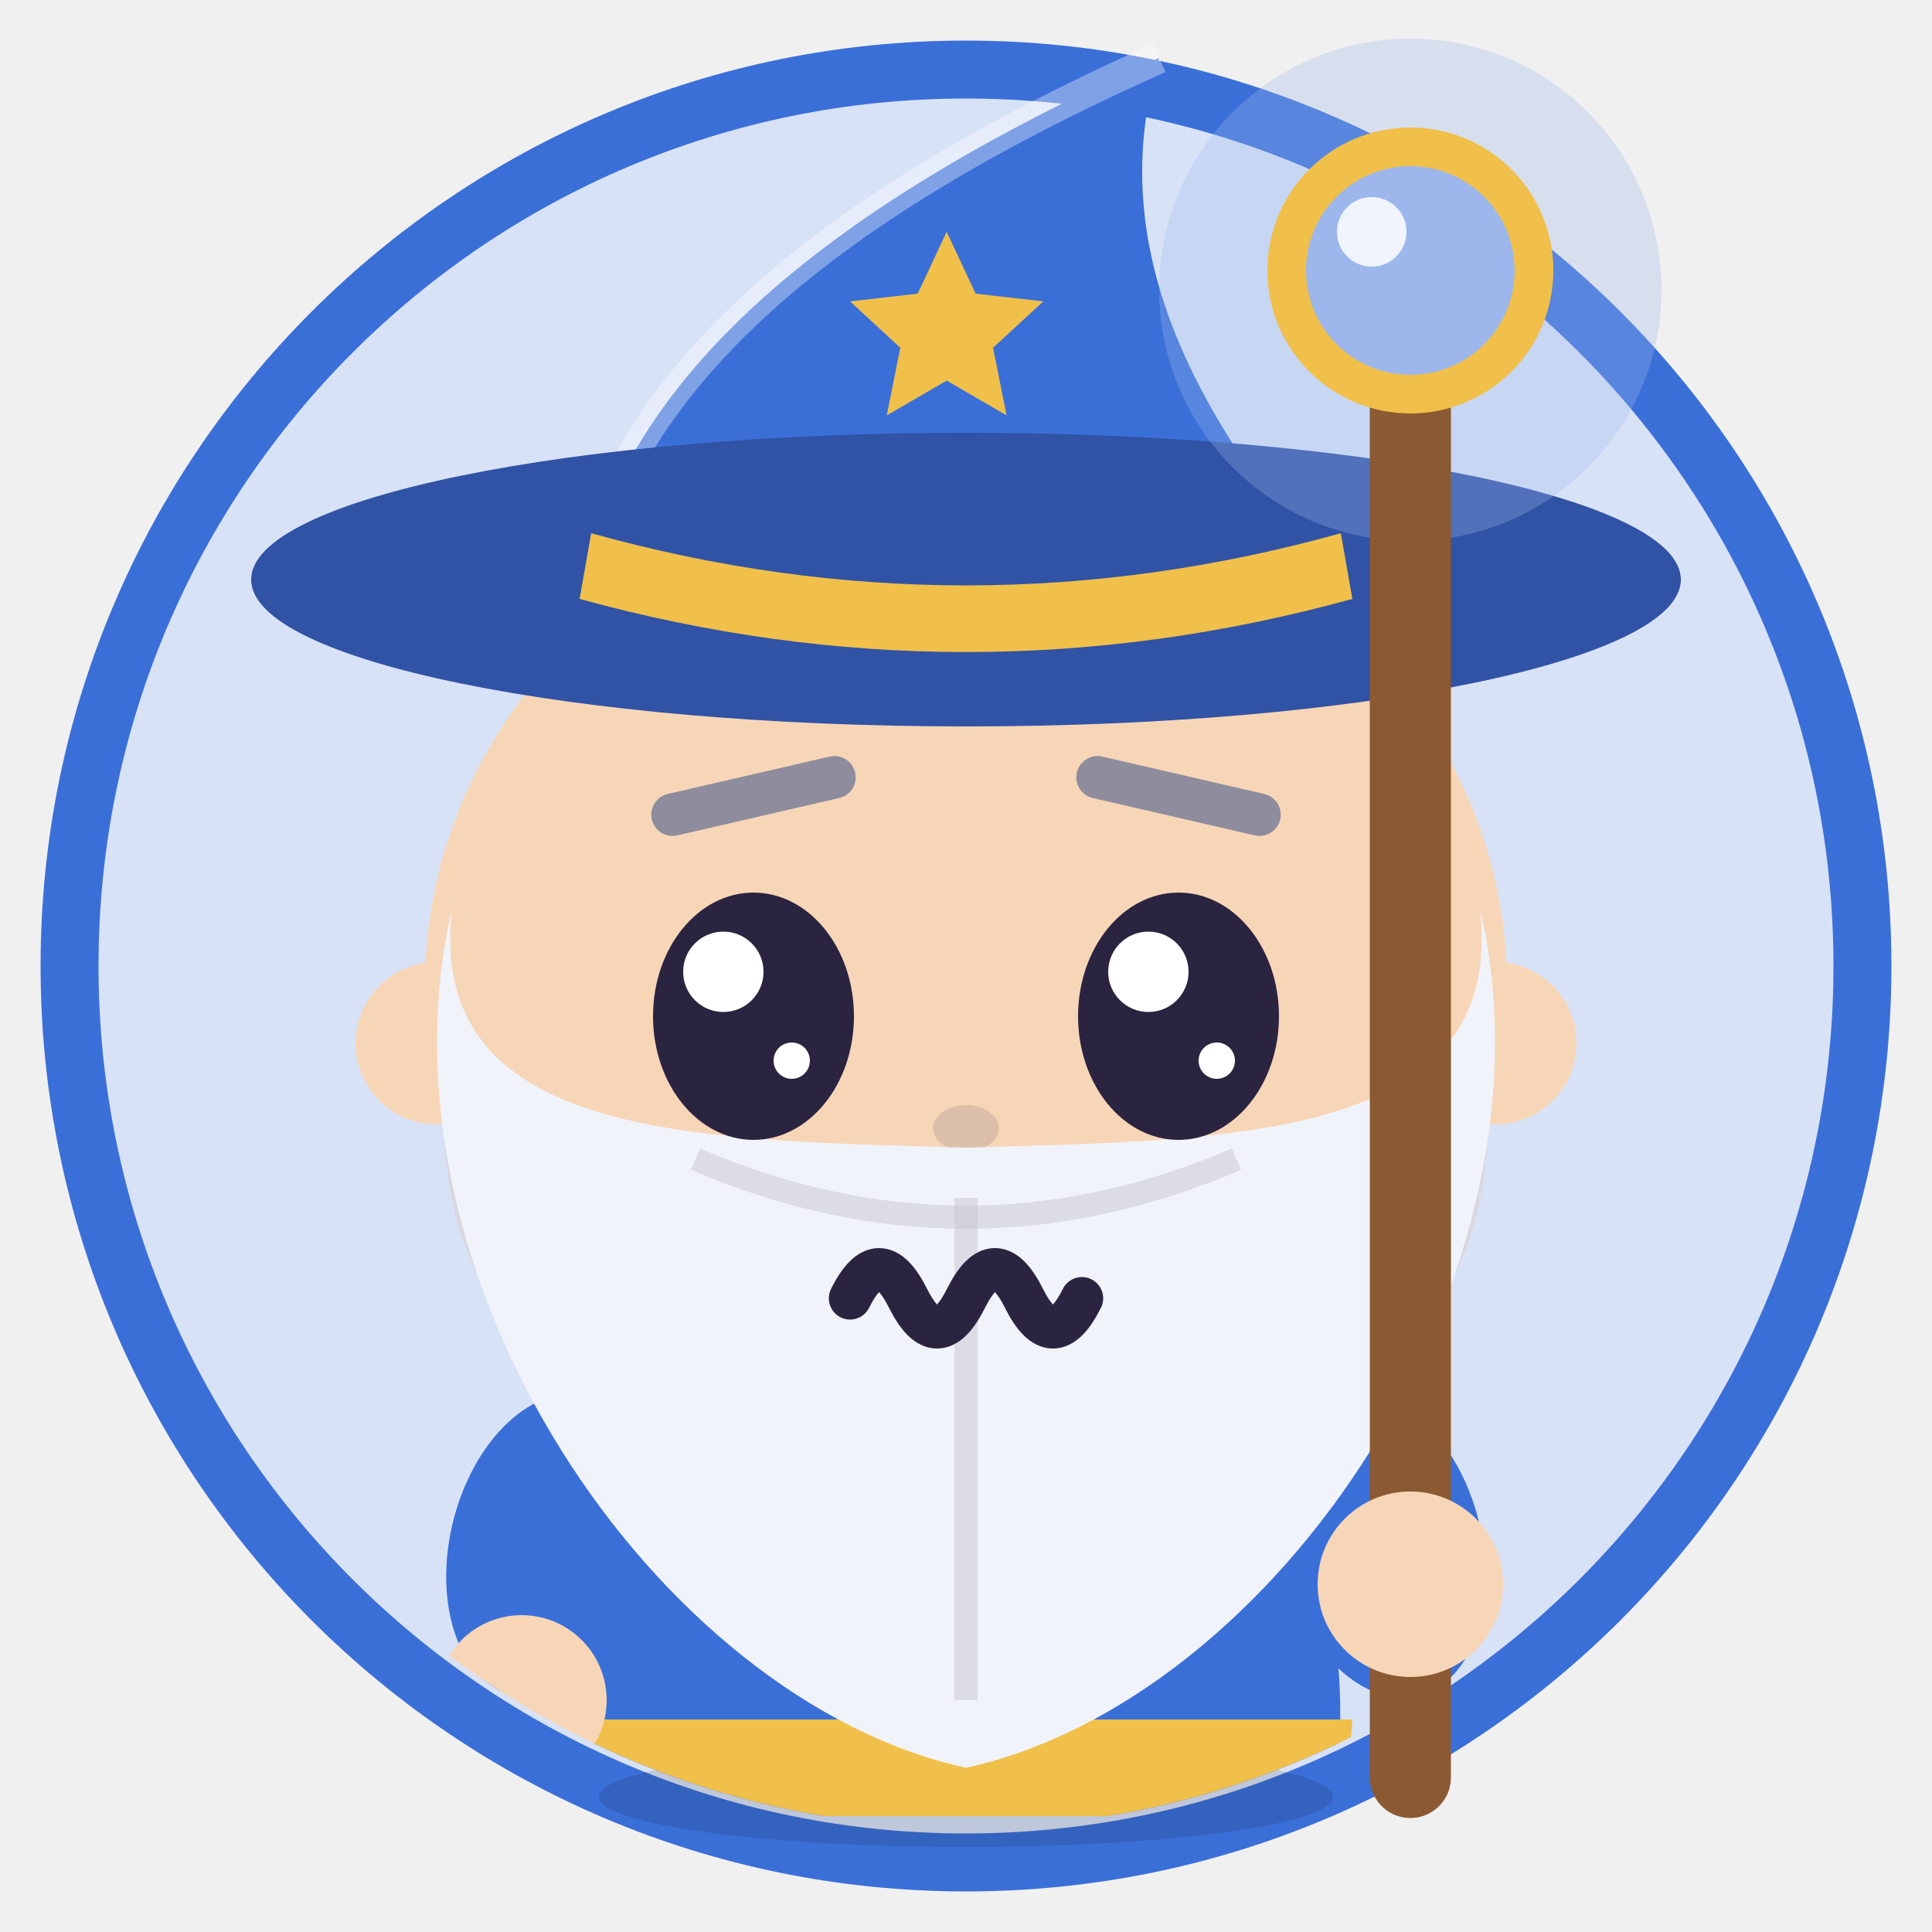
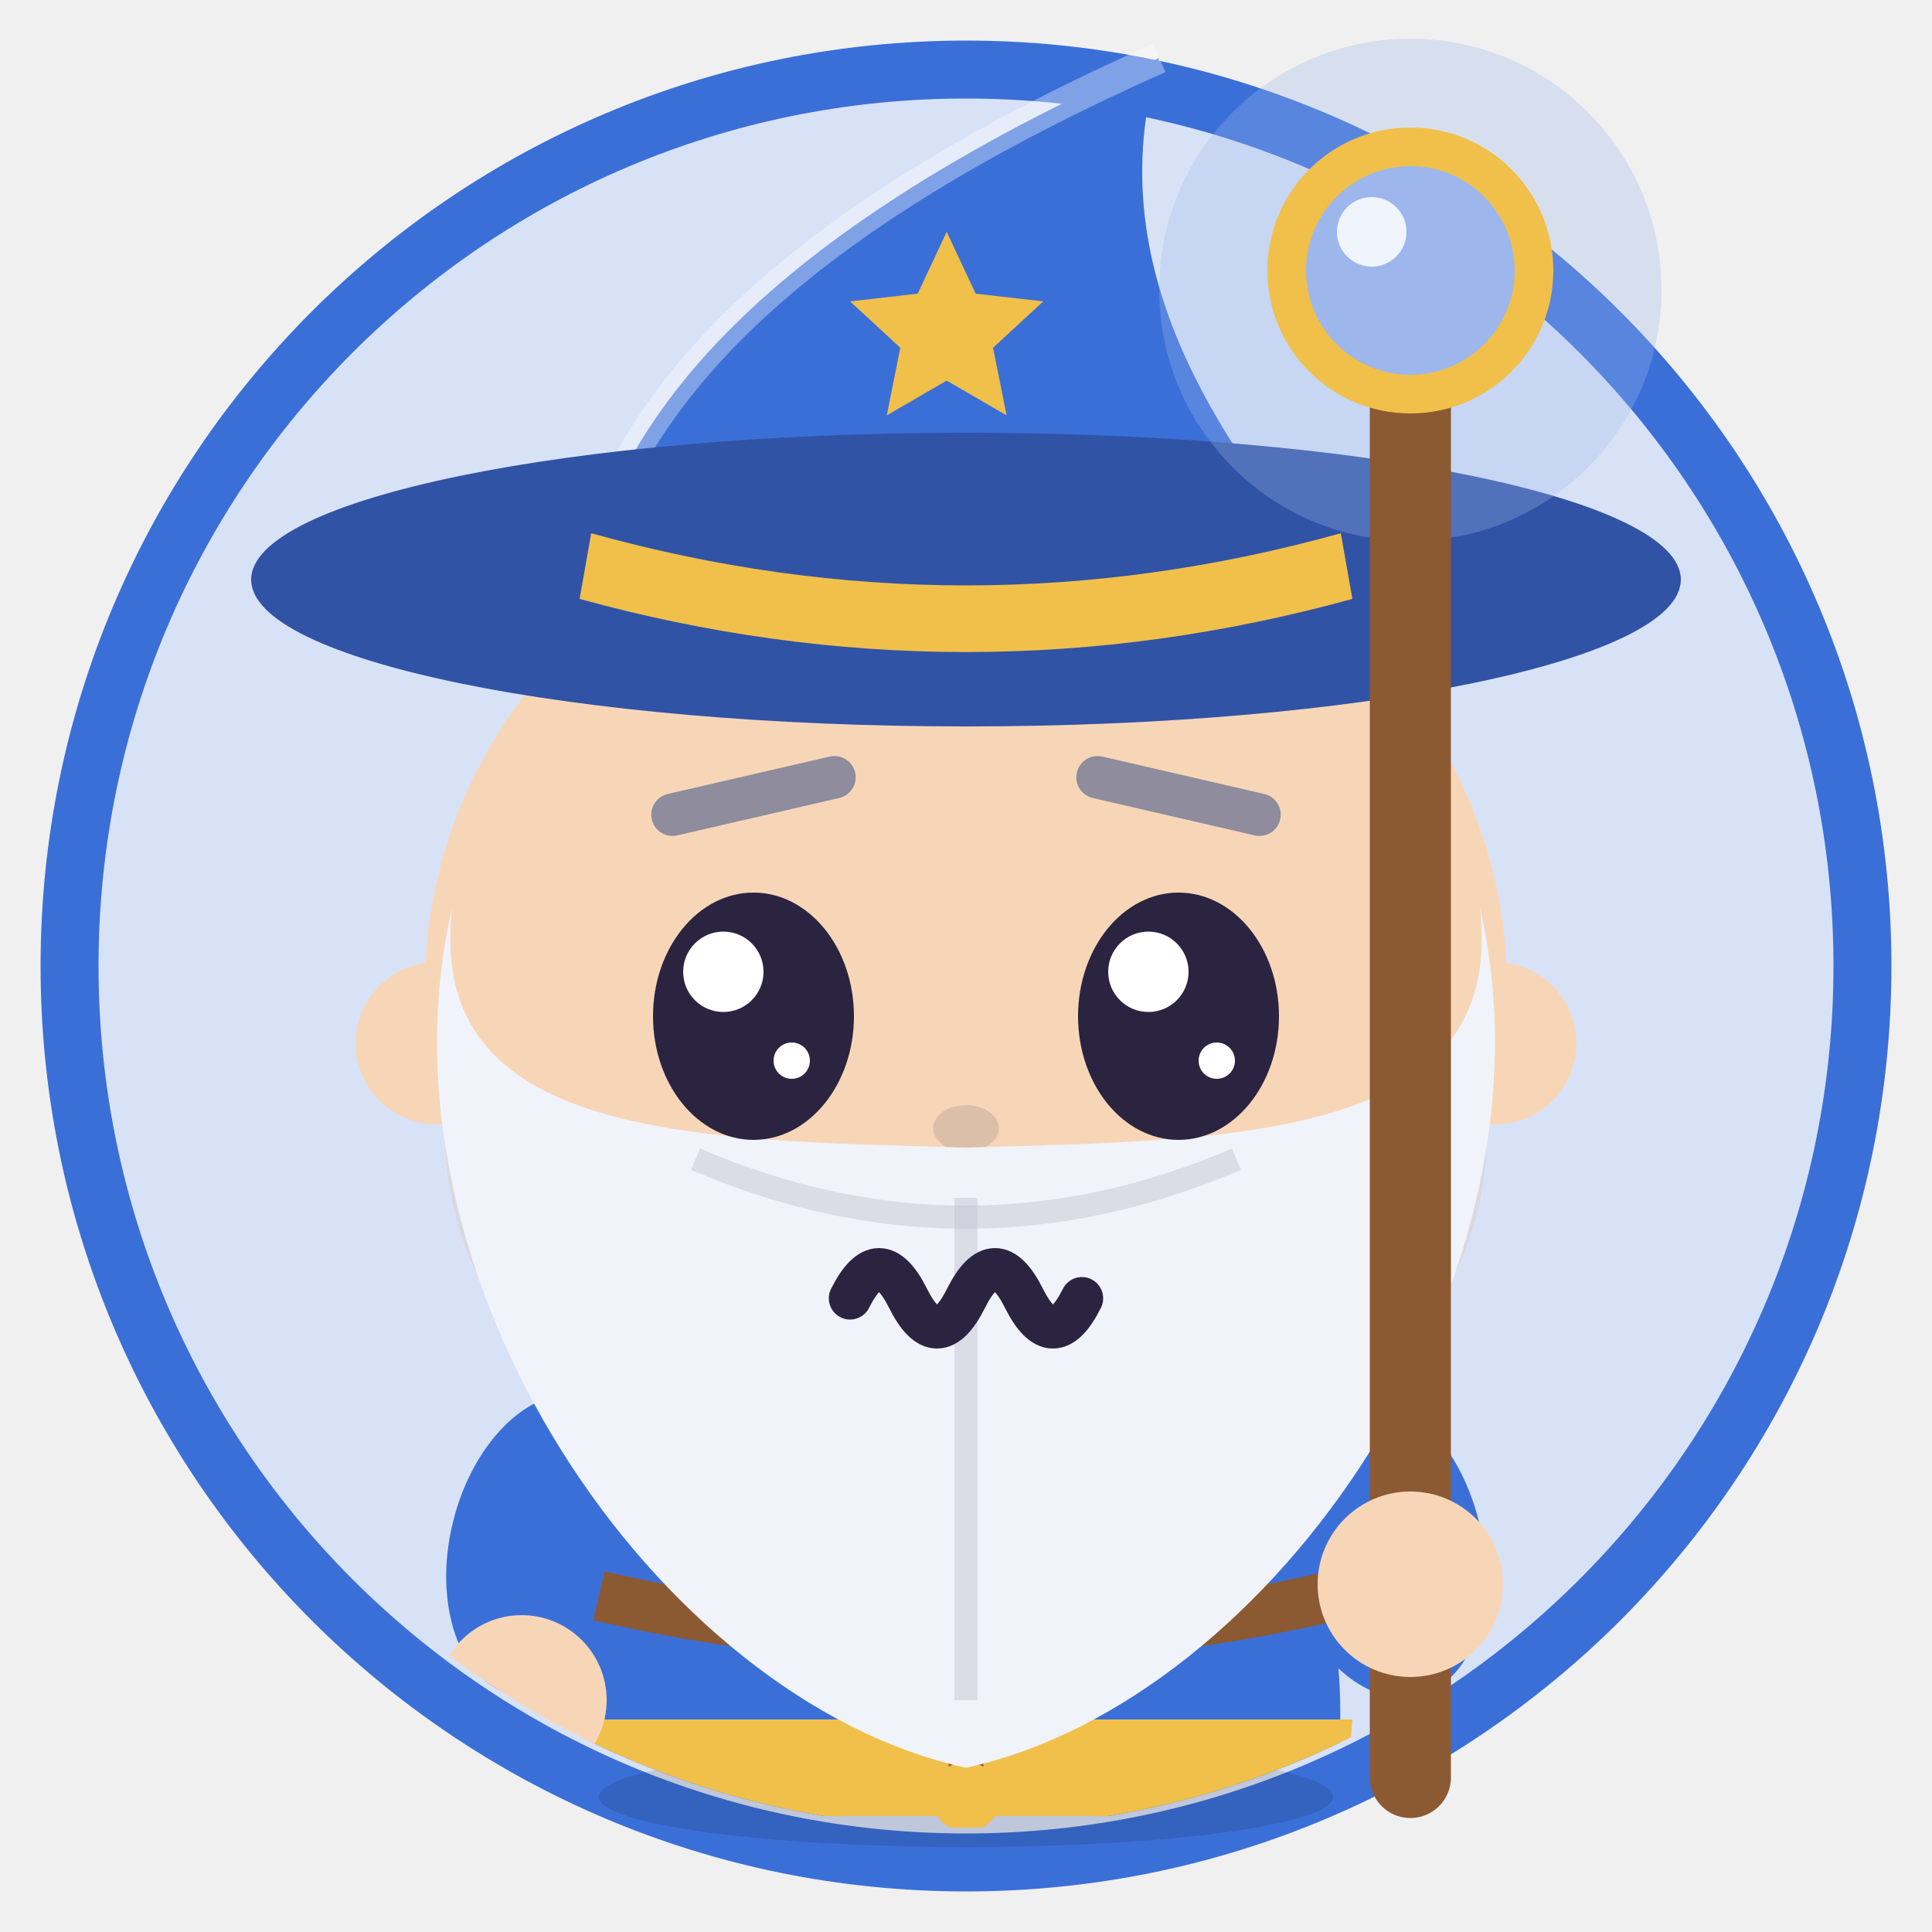
- <svg xmlns="http://www.w3.org/2000/svg" viewBox="0 0 100 100" class="av static d-a" data-dir="a" data-state="idle" data-expr="concerned" role="img" aria-label="Wizard agent">
+ <svg xmlns="http://www.w3.org/2000/svg" viewBox="0 0 100 100" class="av static" data-state="idle" data-expr="concerned" aria-hidden="true">
  <g class="frame" data-part="frame">
    <circle cx="50" cy="50" r="46.4" fill="#d8e2f7" stroke="#3b6fd8" stroke-width="3" class="ring" />
    <ellipse cx="50" cy="93" rx="19" ry="2.6" fill="#000" opacity=".12" />
  </g>
-   <g class="ch" style="transform-origin:50px 94px">
+   <g class="ch">
    <g class="body" data-part="body">
-       <clipPath id="adu28">
+       <clipPath id="adp">
        <circle cx="50" cy="50" r="44.6" />
      </clipPath>
-       <g clip-path="url(#adu28)">
+       <g clip-path="url(#adp)">
        <ellipse cx="28.5" cy="80" rx="5.2" ry="8" transform="rotate(14 28.5 80)" fill="#3b6fd8" />
        <ellipse cx="71.5" cy="80" rx="5.2" ry="8" transform="rotate(-14 71.5 80)" fill="#3b6fd8" />
        <path d="M31 94C29 79 35 71 50 71C65 71 71 79 69 94Z" fill="#3b6fd8" />
        <path d="M30 89H70L69.6 94H30.4Z" fill="#f0c04a" />
+         <path d="M31 82.6Q50 87 69 82.6" fill="none" stroke="#8b5a33" stroke-width="2.6" />
+         <path d="M50 83.6V92" stroke="#8b5a33" stroke-width="1.8" stroke-linecap="round" />
+         <circle cx="50" cy="93" r="1.8" fill="#f0c04a" />
        <path d="M50 73l1.5 3.2 3.5.4-2.6 2.4.7 3.5-3.1-1.8-3.1 1.8.7-3.5-2.6-2.4 3.5-.4z" fill="#f0c04a" />
        <circle cx="27" cy="88" r="4.4" fill="#f7d6b8" />
      </g>
    </g>
    <g class="head" data-part="head">
      <circle cx="22.6" cy="54" r="4.2" fill="#f7d6b8" />
      <circle cx="77.4" cy="54" r="4.2" fill="#f7d6b8" />
      <ellipse cx="50" cy="51" rx="28" ry="26" fill="#f7d6b8" />
      <path d="M23 58Q50 88 77 58Q77 76 50 77Q23 76 23 58Z" fill="#dcbfa8" opacity=".3" />
      <ellipse cx="50" cy="58.4" rx="1.7" ry="1.2" fill="#dcbfa8" />
      <path d="M23.4 47C22 59 36 59 50 59.4C64 59 78 59 76.6 47C81 66 66 88 50 91.5C34 88 19 66 23.4 47Z" fill="#f1f3fa" />
      <path d="M50 62V88" stroke="#c6c6d2" stroke-width="1.2" opacity=".5" />
      <path d="M36 60Q50 66 64 60" fill="none" stroke="#c6c6d2" stroke-width="1.2" opacity=".5" />
    </g>
    <g class="hat" data-part="hat">
      <path d="M30 31C32 20 42 11 60 3C57 13 62 22 70 31Z" fill="#3b6fd8" />
      <path d="M30 31C32 20 42 11 60 3" fill="none" stroke="#fff" stroke-width="1.6" opacity=".35" />
      <ellipse cx="50" cy="30" rx="37" ry="7.6" fill="#3153a6" />
      <path d="M30.6 27.6Q50 33 69.4 27.6L70 31Q50 36.5 30 31Z" fill="#f0c04a" />
      <path d="M49 12l1.5 3.2 3.5.4-2.6 2.4.7 3.5-3.1-1.8-3.1 1.8.7-3.5-2.6-2.4 3.5-.4z" fill="#f0c04a" />
    </g>
    <g class="eyes-brows" data-part="eyes-brows">
-       <g class="eyes" style="transform-origin:50px 52px">
+       <g class="eyes">
        <g transform="translate(39 52.6)">
          <ellipse rx="5.2" ry="6.4" fill="#2b2440" />
          <circle cx="-1.56" cy="-2.3" r="2.08" fill="#fff" />
          <circle cx="1.98" cy="2.3" r="0.94" fill="#fff" />
        </g>
        <g transform="translate(61 52.6)">
          <ellipse rx="5.2" ry="6.4" fill="#2b2440" />
          <circle cx="-1.56" cy="-2.3" r="2.08" fill="#fff" />
          <circle cx="1.98" cy="2.3" r="0.94" fill="#fff" />
        </g>
      </g>
      <g class="brows">
        <path d="M-4.3 0H4.3" transform="translate(39 41.2) rotate(-13)" stroke="#8e8c9d" stroke-width="2.2" stroke-linecap="round" fill="none" />
        <path d="M-4.3 0H4.3" transform="translate(61 41.2) rotate(13)" stroke="#8e8c9d" stroke-width="2.2" stroke-linecap="round" fill="none" />
      </g>
    </g>
    <g class="mouth" data-part="mouth">
      <g class="mouth" transform="translate(50 64) scale(1)">
        <path d="M-6 3.2q1.5 -3 3 0t3 0t3 0t3 0" fill="none" stroke="#2b2440" stroke-width="2.2" stroke-linecap="round" stroke-linejoin="round" />
      </g>
    </g>
    <g class="fx" data-part="fx">
      <g class="fx" />
    </g>
-     <g class="prop" data-part="prop">
-       <g class="prop" style="transform-origin:73px 82px">
-         <circle class="glow" opacity=".3" cx="73" cy="15" r="13" fill="#9db7ec" />
-         <path d="M73 15V92" stroke="#8b5a33" stroke-width="4.2" stroke-linecap="round" />
-         <circle cx="73" cy="14" r="6.4" fill="#9db7ec" stroke="#f0c04a" stroke-width="2" />
-         <circle cx="71" cy="12" r="1.8" fill="#fff" opacity=".85" />
-         <circle cx="73" cy="82" r="4.8" fill="#f7d6b8" />
-       </g>
+     <g class="prop" data-part="prop" data-prop="staff">
+       <circle class="glow" opacity=".3" cx="73" cy="15" r="13" fill="#9db7ec" />
+       <path d="M73 15V92" stroke="#8b5a33" stroke-width="4.2" stroke-linecap="round" />
+       <circle cx="73" cy="14" r="6.4" fill="#9db7ec" stroke="#f0c04a" stroke-width="2" />
+       <circle cx="71" cy="12" r="1.8" fill="#fff" opacity=".85" />
+       <circle cx="73" cy="82" r="4.8" fill="#f7d6b8" />
    </g>
  </g>
  <g class="state" data-part="state">
    <g class="fg" />
  </g>
</svg>
